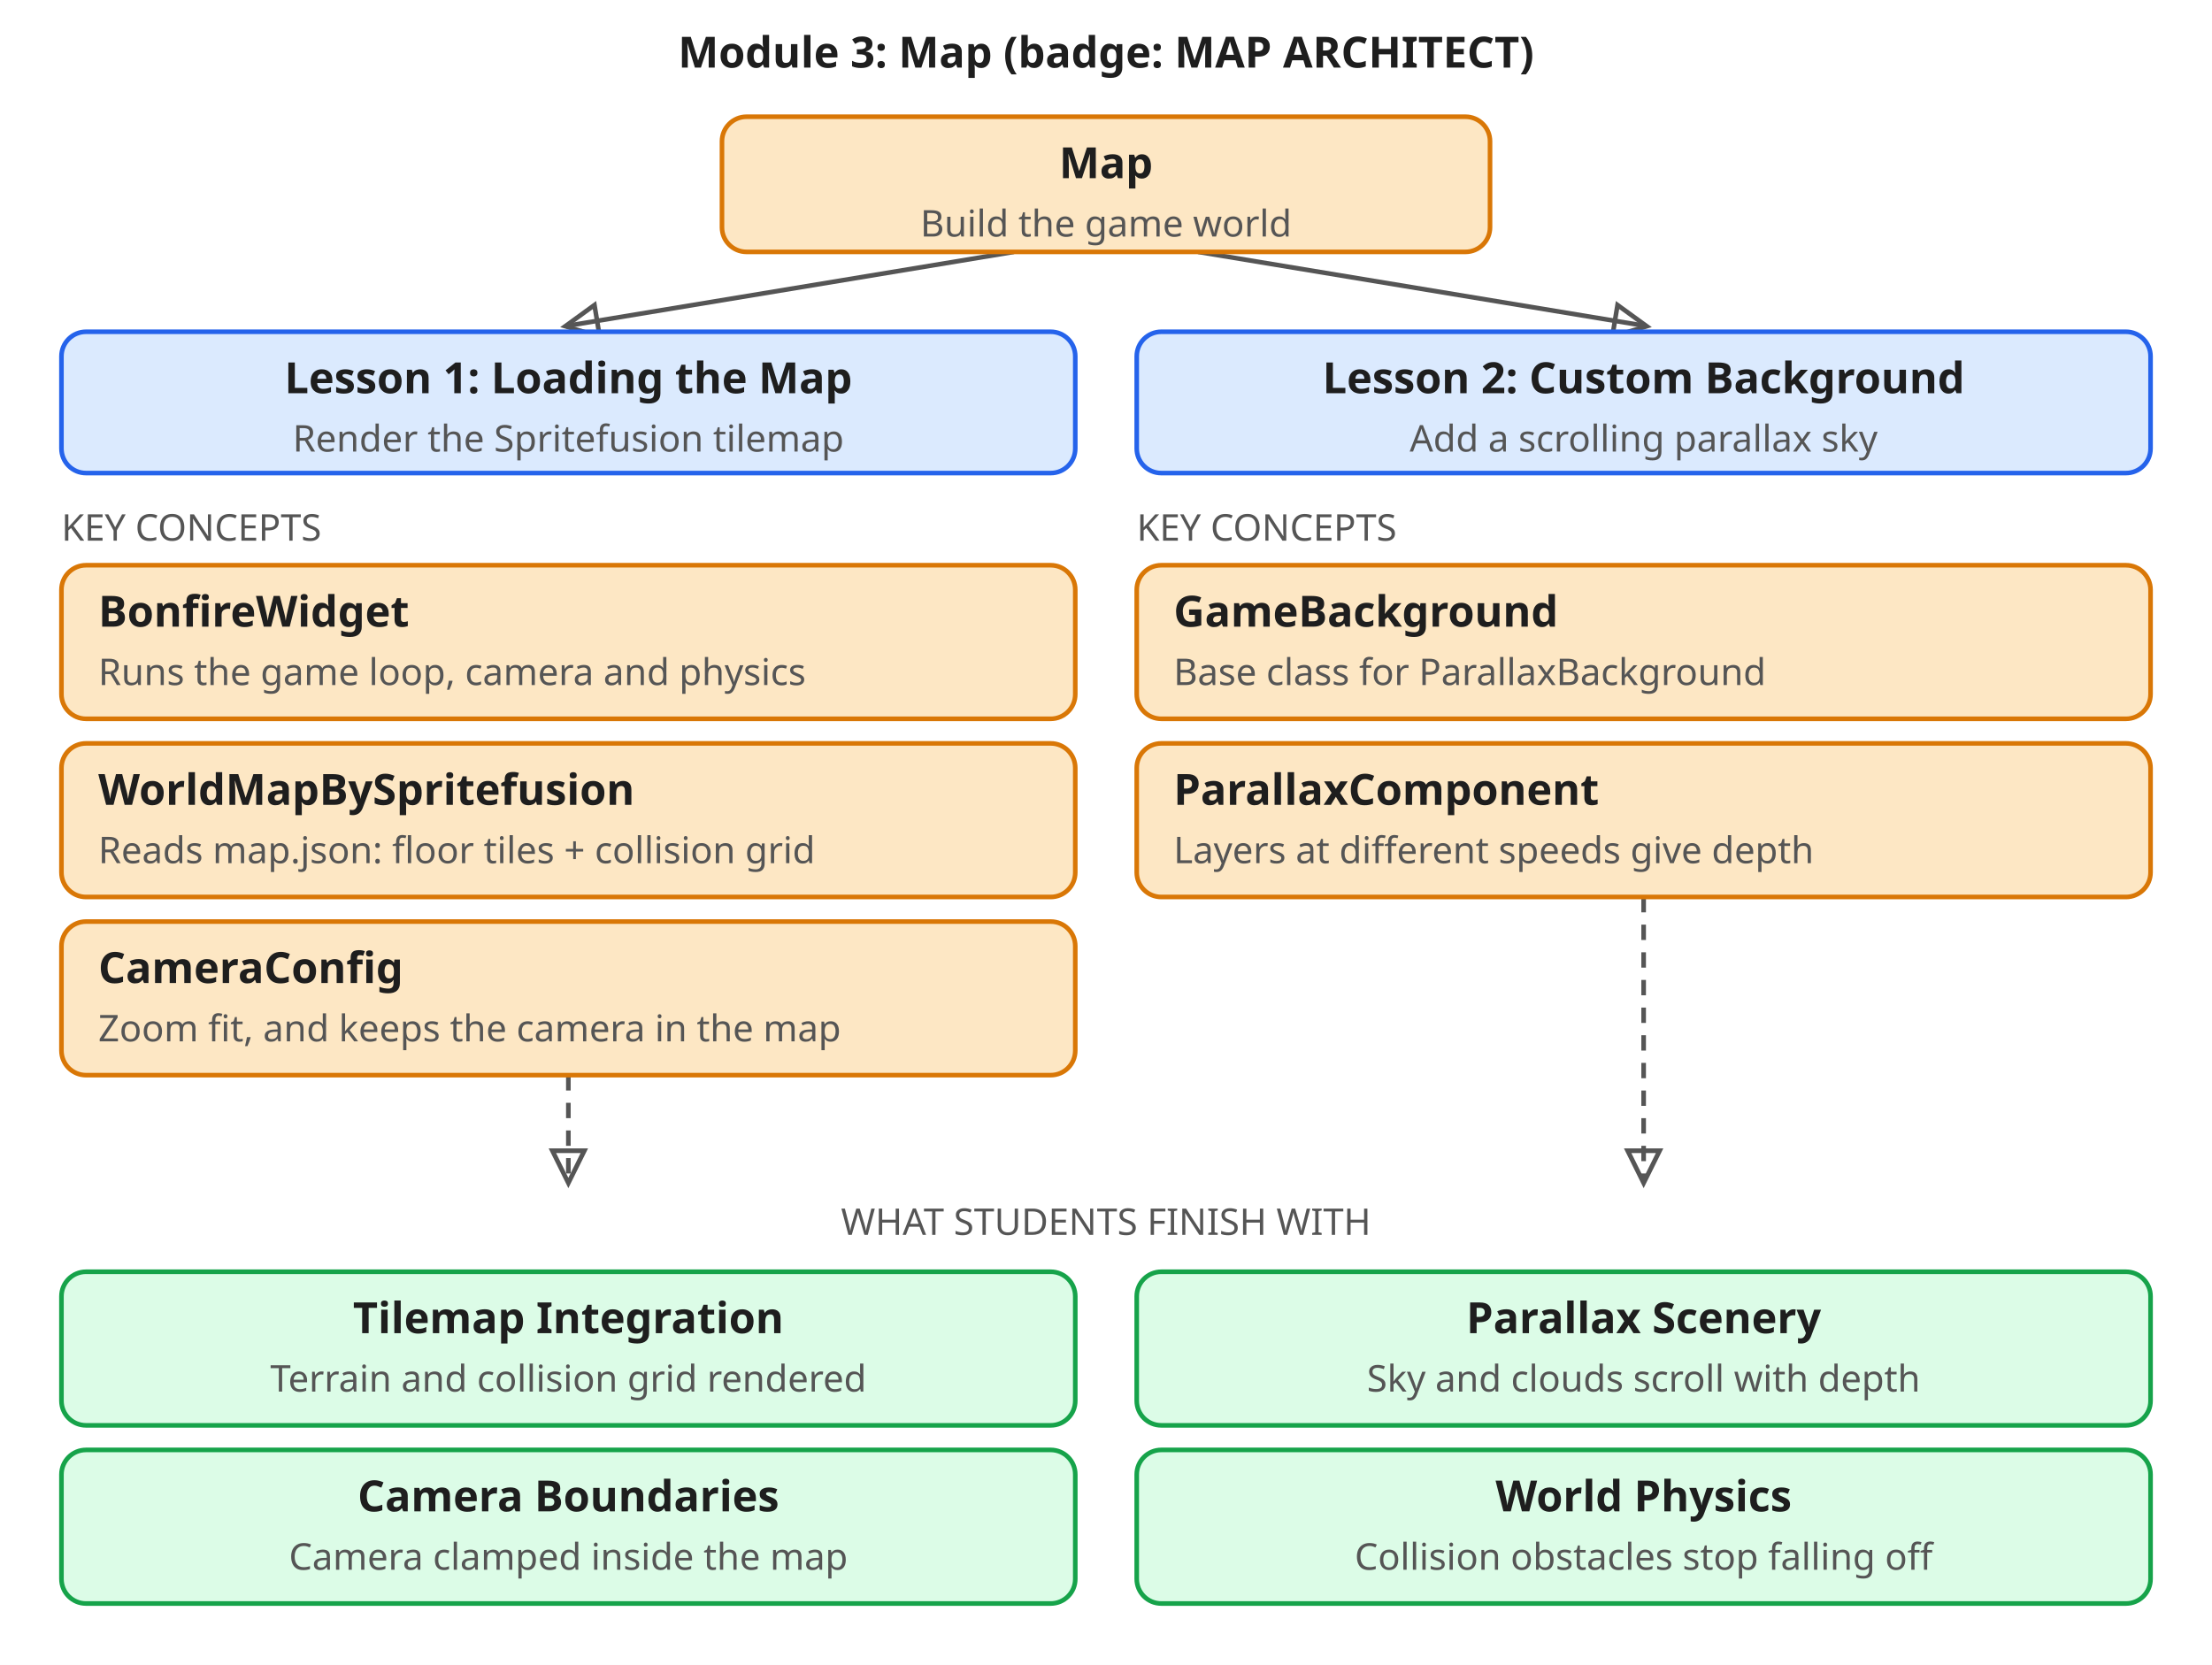
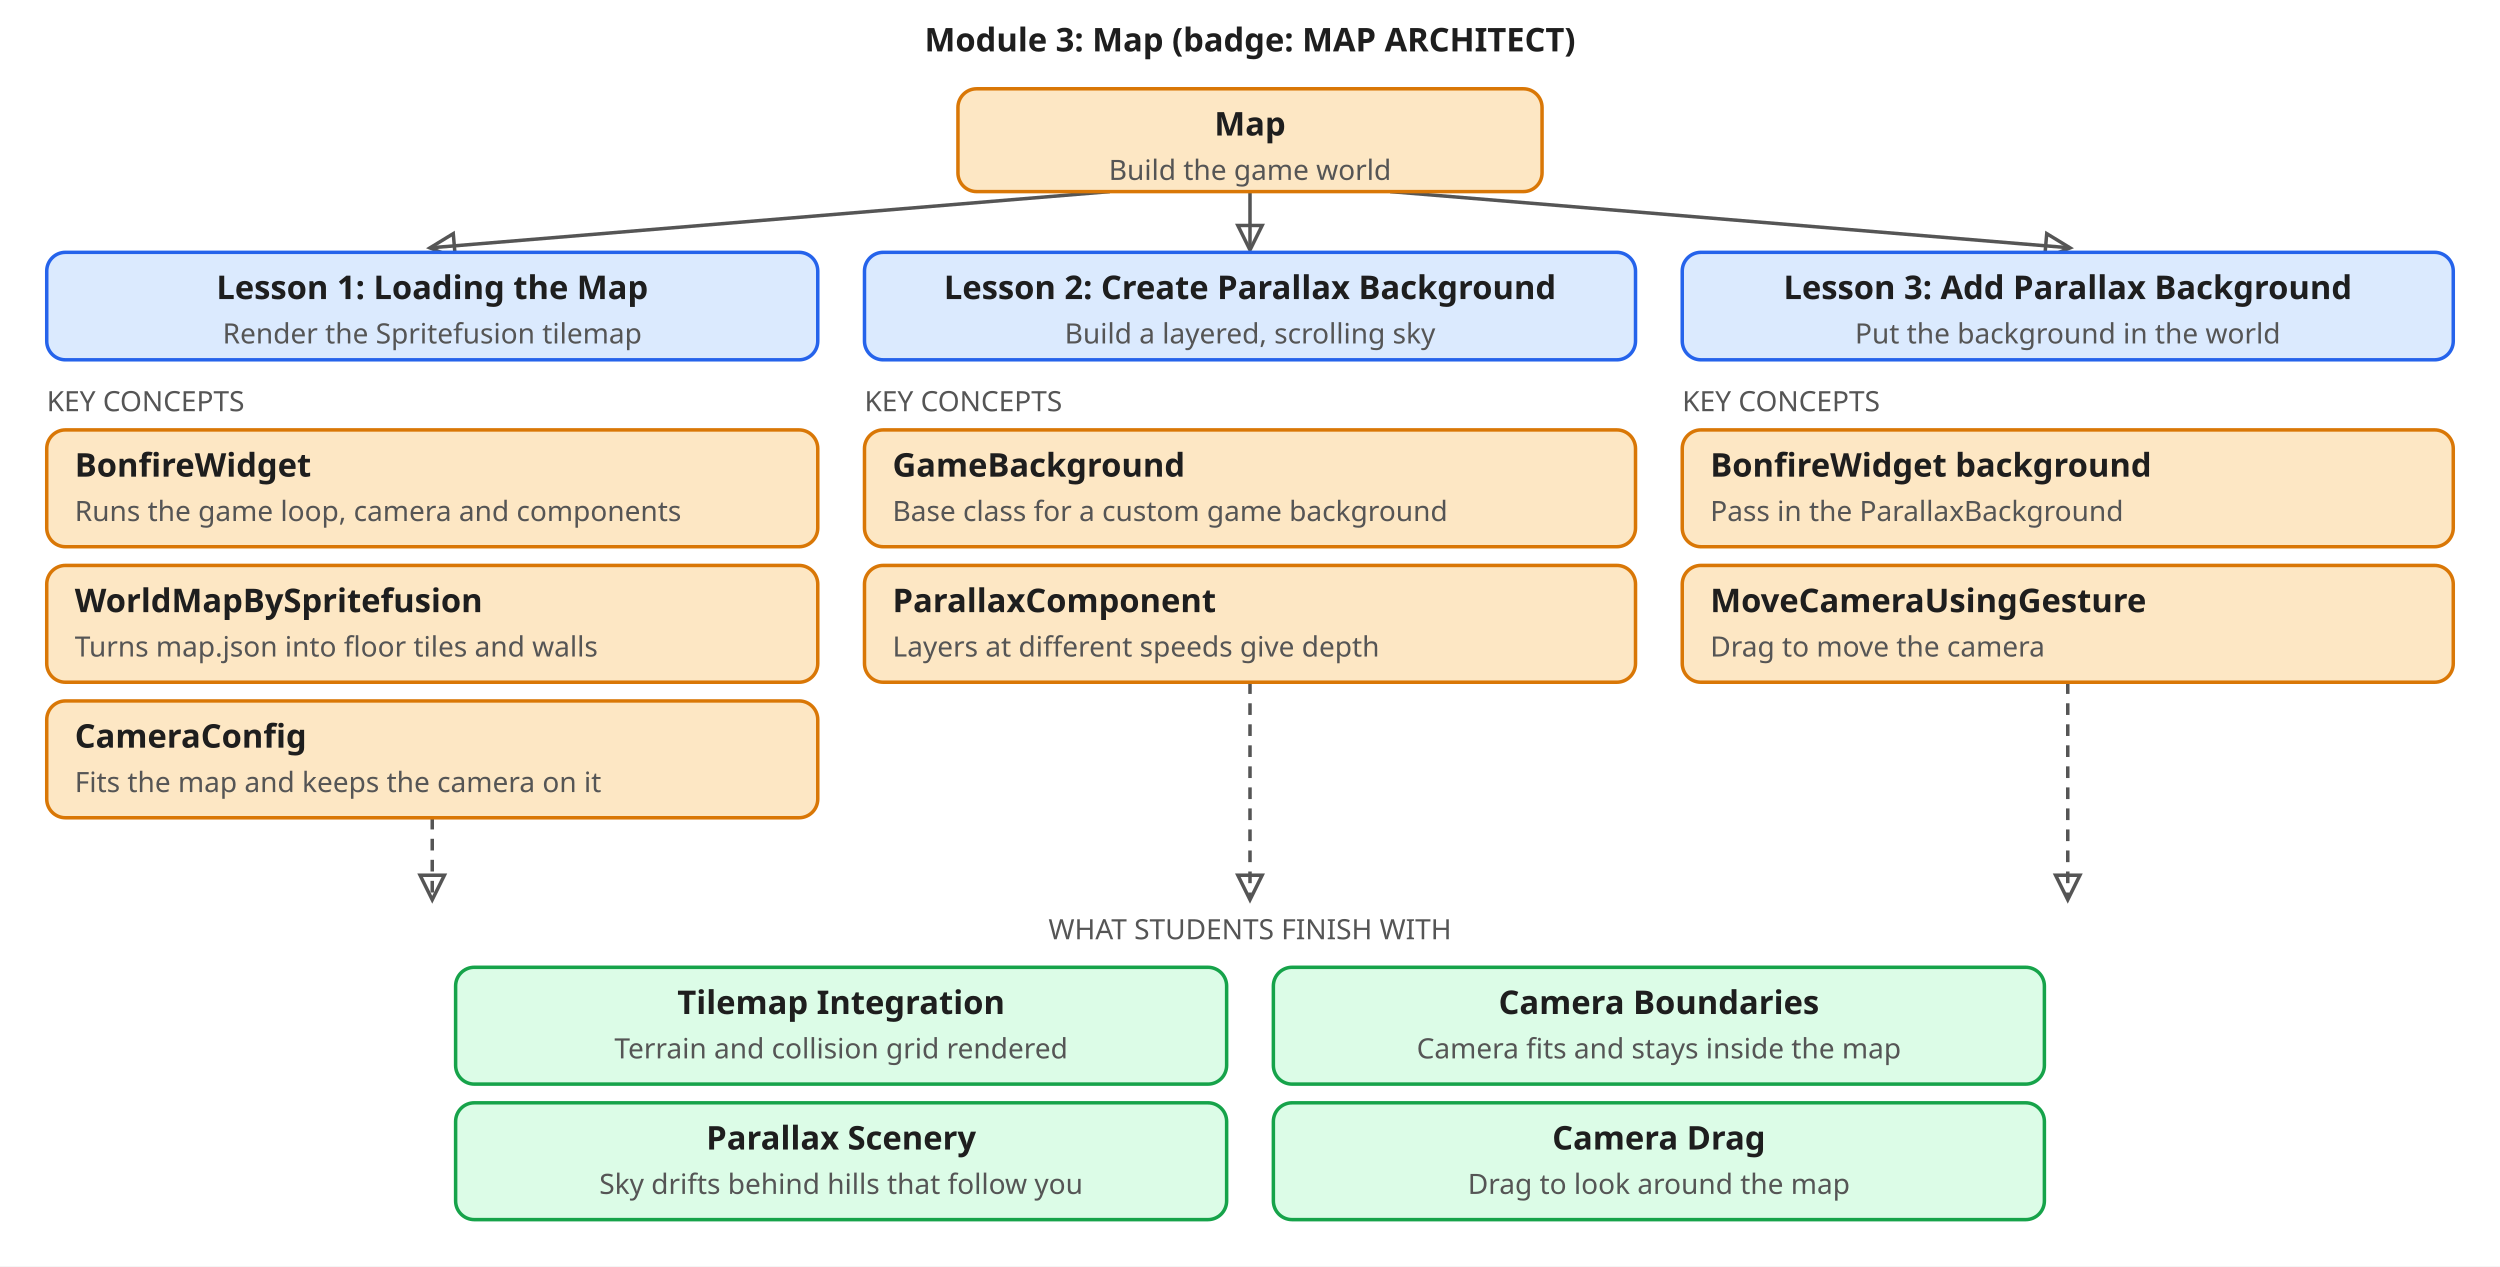
- <svg xmlns="http://www.w3.org/2000/svg" viewBox="0 0 720 542" width="720" height="542">
-   <rect width="720" height="542" fill="#ffffff" />
-   <line x1="330" y1="82" x2="185" y2="106" stroke="#555555" stroke-width="1.5" />
-   <polygon points="184.0,106.2 193.5,99.3 195.2,109.6" fill="none" stroke="#555555" stroke-width="1.5" />
-   <line x1="390" y1="82" x2="535" y2="106" stroke="#555555" stroke-width="1.5" />
-   <polygon points="536.0,106.2 524.8,109.6 526.5,99.3" fill="none" stroke="#555555" stroke-width="1.5" />
+ <svg xmlns="http://www.w3.org/2000/svg" viewBox="0 0 1070 542" width="1070" height="542">
+   <rect width="1070" height="542" fill="#ffffff" />
+   <line x1="475" y1="82" x2="185" y2="106" stroke="#555555" stroke-width="1.5" />
+   <polygon points="184.0,106.1 194.0,100.0 194.9,110.5" fill="none" stroke="#555555" stroke-width="1.5" />
+   <line x1="535" y1="82" x2="535" y2="106" stroke="#555555" stroke-width="1.5" />
+   <polygon points="535.0,107.0 529.8,96.5 540.2,96.5" fill="none" stroke="#555555" stroke-width="1.5" />
+   <line x1="595" y1="82" x2="885" y2="106" stroke="#555555" stroke-width="1.5" />
+   <polygon points="886.0,106.1 875.1,110.5 876.0,100.0" fill="none" stroke="#555555" stroke-width="1.5" />
  <line x1="185" y1="350" x2="185" y2="384" stroke="#555555" stroke-width="1.5" stroke-dasharray="5 4" />
  <polygon points="185.0,385.1 179.8,374.6 190.2,374.6" fill="none" stroke="#555555" stroke-width="1.5" />
  <line x1="535" y1="292" x2="535" y2="384" stroke="#555555" stroke-width="1.5" stroke-dasharray="5 4" />
  <polygon points="535.0,385.1 529.8,374.6 540.2,374.6" fill="none" stroke="#555555" stroke-width="1.5" />
-   <text x="360" y="22" text-anchor="middle" font-family="sans-serif" font-size="14" font-weight="600" fill="#1e1e1e">Module 3: Map (badge: MAP ARCHITECT)</text>
+   <line x1="885" y1="292" x2="885" y2="384" stroke="#555555" stroke-width="1.5" stroke-dasharray="5 4" />
+   <polygon points="885.0,385.1 879.8,374.6 890.2,374.6" fill="none" stroke="#555555" stroke-width="1.5" />
+   <text x="535" y="22" text-anchor="middle" font-family="sans-serif" font-size="14" font-weight="600" fill="#1e1e1e">Module 3: Map (badge: MAP ARCHITECT)</text>
  <text x="20" y="176" text-anchor="start" font-family="sans-serif" font-size="12" fill="#555555">KEY CONCEPTS</text>
  <text x="370" y="176" text-anchor="start" font-family="sans-serif" font-size="12" fill="#555555">KEY CONCEPTS</text>
-   <text x="360" y="402" text-anchor="middle" font-family="sans-serif" font-size="12" fill="#555555">WHAT STUDENTS FINISH WITH</text>
-   <rect x="235" y="38" width="250" height="44" rx="8" fill="#fde7c4" stroke="#d97706" stroke-width="1.5" />
-   <text x="360" y="58" text-anchor="middle" font-family="sans-serif" font-size="14" font-weight="600" fill="#1e1e1e">Map</text>
-   <text x="360" y="77" text-anchor="middle" font-family="sans-serif" font-size="12" fill="#555555">Build the game world</text>
+   <text x="720" y="176" text-anchor="start" font-family="sans-serif" font-size="12" fill="#555555">KEY CONCEPTS</text>
+   <text x="535" y="402" text-anchor="middle" font-family="sans-serif" font-size="12" fill="#555555">WHAT STUDENTS FINISH WITH</text>
+   <rect x="410" y="38" width="250" height="44" rx="8" fill="#fde7c4" stroke="#d97706" stroke-width="1.5" />
+   <text x="535" y="58" text-anchor="middle" font-family="sans-serif" font-size="14" font-weight="600" fill="#1e1e1e">Map</text>
+   <text x="535" y="77" text-anchor="middle" font-family="sans-serif" font-size="12" fill="#555555">Build the game world</text>
  <rect x="20" y="108" width="330" height="46" rx="8" fill="#dbeafe" stroke="#2563eb" stroke-width="1.5" />
  <text x="185" y="128" text-anchor="middle" font-family="sans-serif" font-size="14" font-weight="600" fill="#1e1e1e">Lesson 1: Loading the Map</text>
  <text x="185" y="147" text-anchor="middle" font-family="sans-serif" font-size="12" fill="#555555">Render the Spritefusion tilemap</text>
  <rect x="20" y="184" width="330" height="50" rx="8" fill="#fde7c4" stroke="#d97706" stroke-width="1.5" />
  <text x="32" y="204" text-anchor="start" font-family="sans-serif" font-size="14" font-weight="600" fill="#1e1e1e">BonfireWidget</text>
-   <text x="32" y="223" text-anchor="start" font-family="sans-serif" font-size="12" fill="#555555">Runs the game loop, camera and physics</text>
+   <text x="32" y="223" text-anchor="start" font-family="sans-serif" font-size="12" fill="#555555">Runs the game loop, camera and components</text>
  <rect x="20" y="242" width="330" height="50" rx="8" fill="#fde7c4" stroke="#d97706" stroke-width="1.5" />
  <text x="32" y="262" text-anchor="start" font-family="sans-serif" font-size="14" font-weight="600" fill="#1e1e1e">WorldMapBySpritefusion</text>
-   <text x="32" y="281" text-anchor="start" font-family="sans-serif" font-size="12" fill="#555555">Reads map.json: floor tiles + collision grid</text>
+   <text x="32" y="281" text-anchor="start" font-family="sans-serif" font-size="12" fill="#555555">Turns map.json into floor tiles and walls</text>
  <rect x="20" y="300" width="330" height="50" rx="8" fill="#fde7c4" stroke="#d97706" stroke-width="1.5" />
  <text x="32" y="320" text-anchor="start" font-family="sans-serif" font-size="14" font-weight="600" fill="#1e1e1e">CameraConfig</text>
-   <text x="32" y="339" text-anchor="start" font-family="sans-serif" font-size="12" fill="#555555">Zoom fit, and keeps the camera in the map</text>
+   <text x="32" y="339" text-anchor="start" font-family="sans-serif" font-size="12" fill="#555555">Fits the map and keeps the camera on it</text>
  <rect x="370" y="108" width="330" height="46" rx="8" fill="#dbeafe" stroke="#2563eb" stroke-width="1.5" />
-   <text x="535" y="128" text-anchor="middle" font-family="sans-serif" font-size="14" font-weight="600" fill="#1e1e1e">Lesson 2: Custom Background</text>
-   <text x="535" y="147" text-anchor="middle" font-family="sans-serif" font-size="12" fill="#555555">Add a scrolling parallax sky</text>
+   <text x="535" y="128" text-anchor="middle" font-family="sans-serif" font-size="14" font-weight="600" fill="#1e1e1e">Lesson 2: Create Parallax Background</text>
+   <text x="535" y="147" text-anchor="middle" font-family="sans-serif" font-size="12" fill="#555555">Build a layered, scrolling sky</text>
  <rect x="370" y="184" width="330" height="50" rx="8" fill="#fde7c4" stroke="#d97706" stroke-width="1.5" />
  <text x="382" y="204" text-anchor="start" font-family="sans-serif" font-size="14" font-weight="600" fill="#1e1e1e">GameBackground</text>
-   <text x="382" y="223" text-anchor="start" font-family="sans-serif" font-size="12" fill="#555555">Base class for ParallaxBackground</text>
+   <text x="382" y="223" text-anchor="start" font-family="sans-serif" font-size="12" fill="#555555">Base class for a custom game background</text>
  <rect x="370" y="242" width="330" height="50" rx="8" fill="#fde7c4" stroke="#d97706" stroke-width="1.5" />
  <text x="382" y="262" text-anchor="start" font-family="sans-serif" font-size="14" font-weight="600" fill="#1e1e1e">ParallaxComponent</text>
  <text x="382" y="281" text-anchor="start" font-family="sans-serif" font-size="12" fill="#555555">Layers at different speeds give depth</text>
-   <rect x="20" y="414" width="330" height="50" rx="8" fill="#dcfce7" stroke="#16a34a" stroke-width="1.5" />
-   <text x="185" y="434" text-anchor="middle" font-family="sans-serif" font-size="14" font-weight="600" fill="#1e1e1e">Tilemap Integration</text>
-   <text x="185" y="453" text-anchor="middle" font-family="sans-serif" font-size="12" fill="#555555">Terrain and collision grid rendered</text>
-   <rect x="370" y="414" width="330" height="50" rx="8" fill="#dcfce7" stroke="#16a34a" stroke-width="1.5" />
-   <text x="535" y="434" text-anchor="middle" font-family="sans-serif" font-size="14" font-weight="600" fill="#1e1e1e">Parallax Scenery</text>
-   <text x="535" y="453" text-anchor="middle" font-family="sans-serif" font-size="12" fill="#555555">Sky and clouds scroll with depth</text>
-   <rect x="20" y="472" width="330" height="50" rx="8" fill="#dcfce7" stroke="#16a34a" stroke-width="1.5" />
-   <text x="185" y="492" text-anchor="middle" font-family="sans-serif" font-size="14" font-weight="600" fill="#1e1e1e">Camera Boundaries</text>
-   <text x="185" y="511" text-anchor="middle" font-family="sans-serif" font-size="12" fill="#555555">Camera clamped inside the map</text>
-   <rect x="370" y="472" width="330" height="50" rx="8" fill="#dcfce7" stroke="#16a34a" stroke-width="1.5" />
-   <text x="535" y="492" text-anchor="middle" font-family="sans-serif" font-size="14" font-weight="600" fill="#1e1e1e">World Physics</text>
-   <text x="535" y="511" text-anchor="middle" font-family="sans-serif" font-size="12" fill="#555555">Collision obstacles stop falling off</text>
+   <rect x="720" y="108" width="330" height="46" rx="8" fill="#dbeafe" stroke="#2563eb" stroke-width="1.5" />
+   <text x="885" y="128" text-anchor="middle" font-family="sans-serif" font-size="14" font-weight="600" fill="#1e1e1e">Lesson 3: Add Parallax Background</text>
+   <text x="885" y="147" text-anchor="middle" font-family="sans-serif" font-size="12" fill="#555555">Put the background in the world</text>
+   <rect x="720" y="184" width="330" height="50" rx="8" fill="#fde7c4" stroke="#d97706" stroke-width="1.5" />
+   <text x="732" y="204" text-anchor="start" font-family="sans-serif" font-size="14" font-weight="600" fill="#1e1e1e">BonfireWidget background</text>
+   <text x="732" y="223" text-anchor="start" font-family="sans-serif" font-size="12" fill="#555555">Pass in the ParallaxBackground</text>
+   <rect x="720" y="242" width="330" height="50" rx="8" fill="#fde7c4" stroke="#d97706" stroke-width="1.5" />
+   <text x="732" y="262" text-anchor="start" font-family="sans-serif" font-size="14" font-weight="600" fill="#1e1e1e">MoveCameraUsingGesture</text>
+   <text x="732" y="281" text-anchor="start" font-family="sans-serif" font-size="12" fill="#555555">Drag to move the camera</text>
+   <rect x="195" y="414" width="330" height="50" rx="8" fill="#dcfce7" stroke="#16a34a" stroke-width="1.5" />
+   <text x="360" y="434" text-anchor="middle" font-family="sans-serif" font-size="14" font-weight="600" fill="#1e1e1e">Tilemap Integration</text>
+   <text x="360" y="453" text-anchor="middle" font-family="sans-serif" font-size="12" fill="#555555">Terrain and collision grid rendered</text>
+   <rect x="545" y="414" width="330" height="50" rx="8" fill="#dcfce7" stroke="#16a34a" stroke-width="1.5" />
+   <text x="710" y="434" text-anchor="middle" font-family="sans-serif" font-size="14" font-weight="600" fill="#1e1e1e">Camera Boundaries</text>
+   <text x="710" y="453" text-anchor="middle" font-family="sans-serif" font-size="12" fill="#555555">Camera fits and stays inside the map</text>
+   <rect x="195" y="472" width="330" height="50" rx="8" fill="#dcfce7" stroke="#16a34a" stroke-width="1.5" />
+   <text x="360" y="492" text-anchor="middle" font-family="sans-serif" font-size="14" font-weight="600" fill="#1e1e1e">Parallax Scenery</text>
+   <text x="360" y="511" text-anchor="middle" font-family="sans-serif" font-size="12" fill="#555555">Sky drifts behind hills that follow you</text>
+   <rect x="545" y="472" width="330" height="50" rx="8" fill="#dcfce7" stroke="#16a34a" stroke-width="1.5" />
+   <text x="710" y="492" text-anchor="middle" font-family="sans-serif" font-size="14" font-weight="600" fill="#1e1e1e">Camera Drag</text>
+   <text x="710" y="511" text-anchor="middle" font-family="sans-serif" font-size="12" fill="#555555">Drag to look around the map</text>
</svg>
